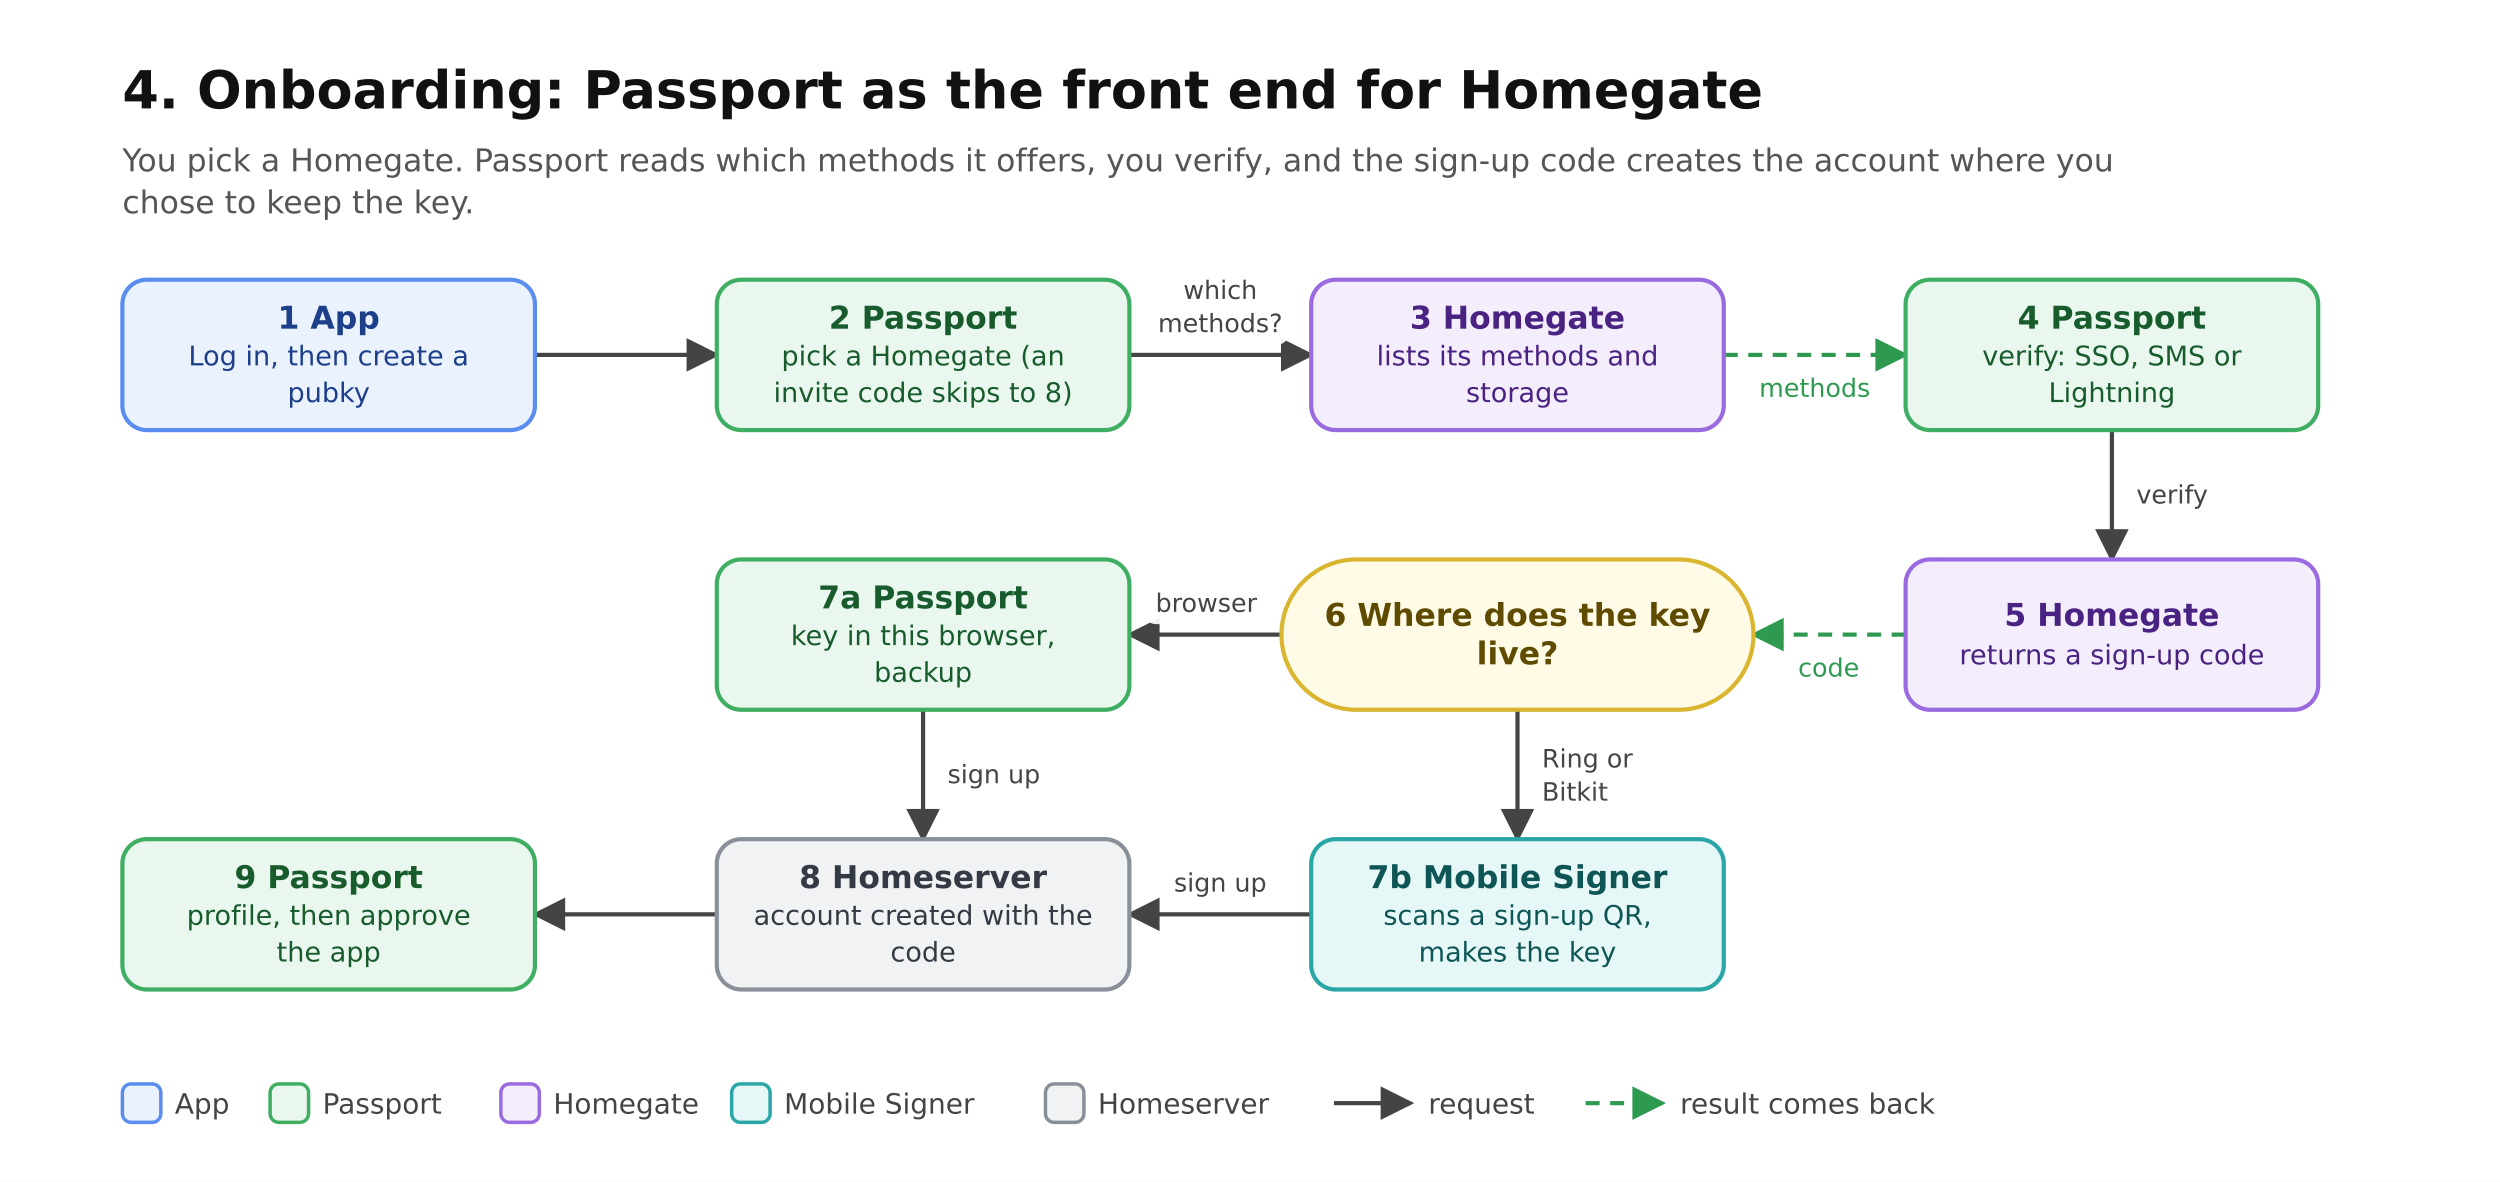
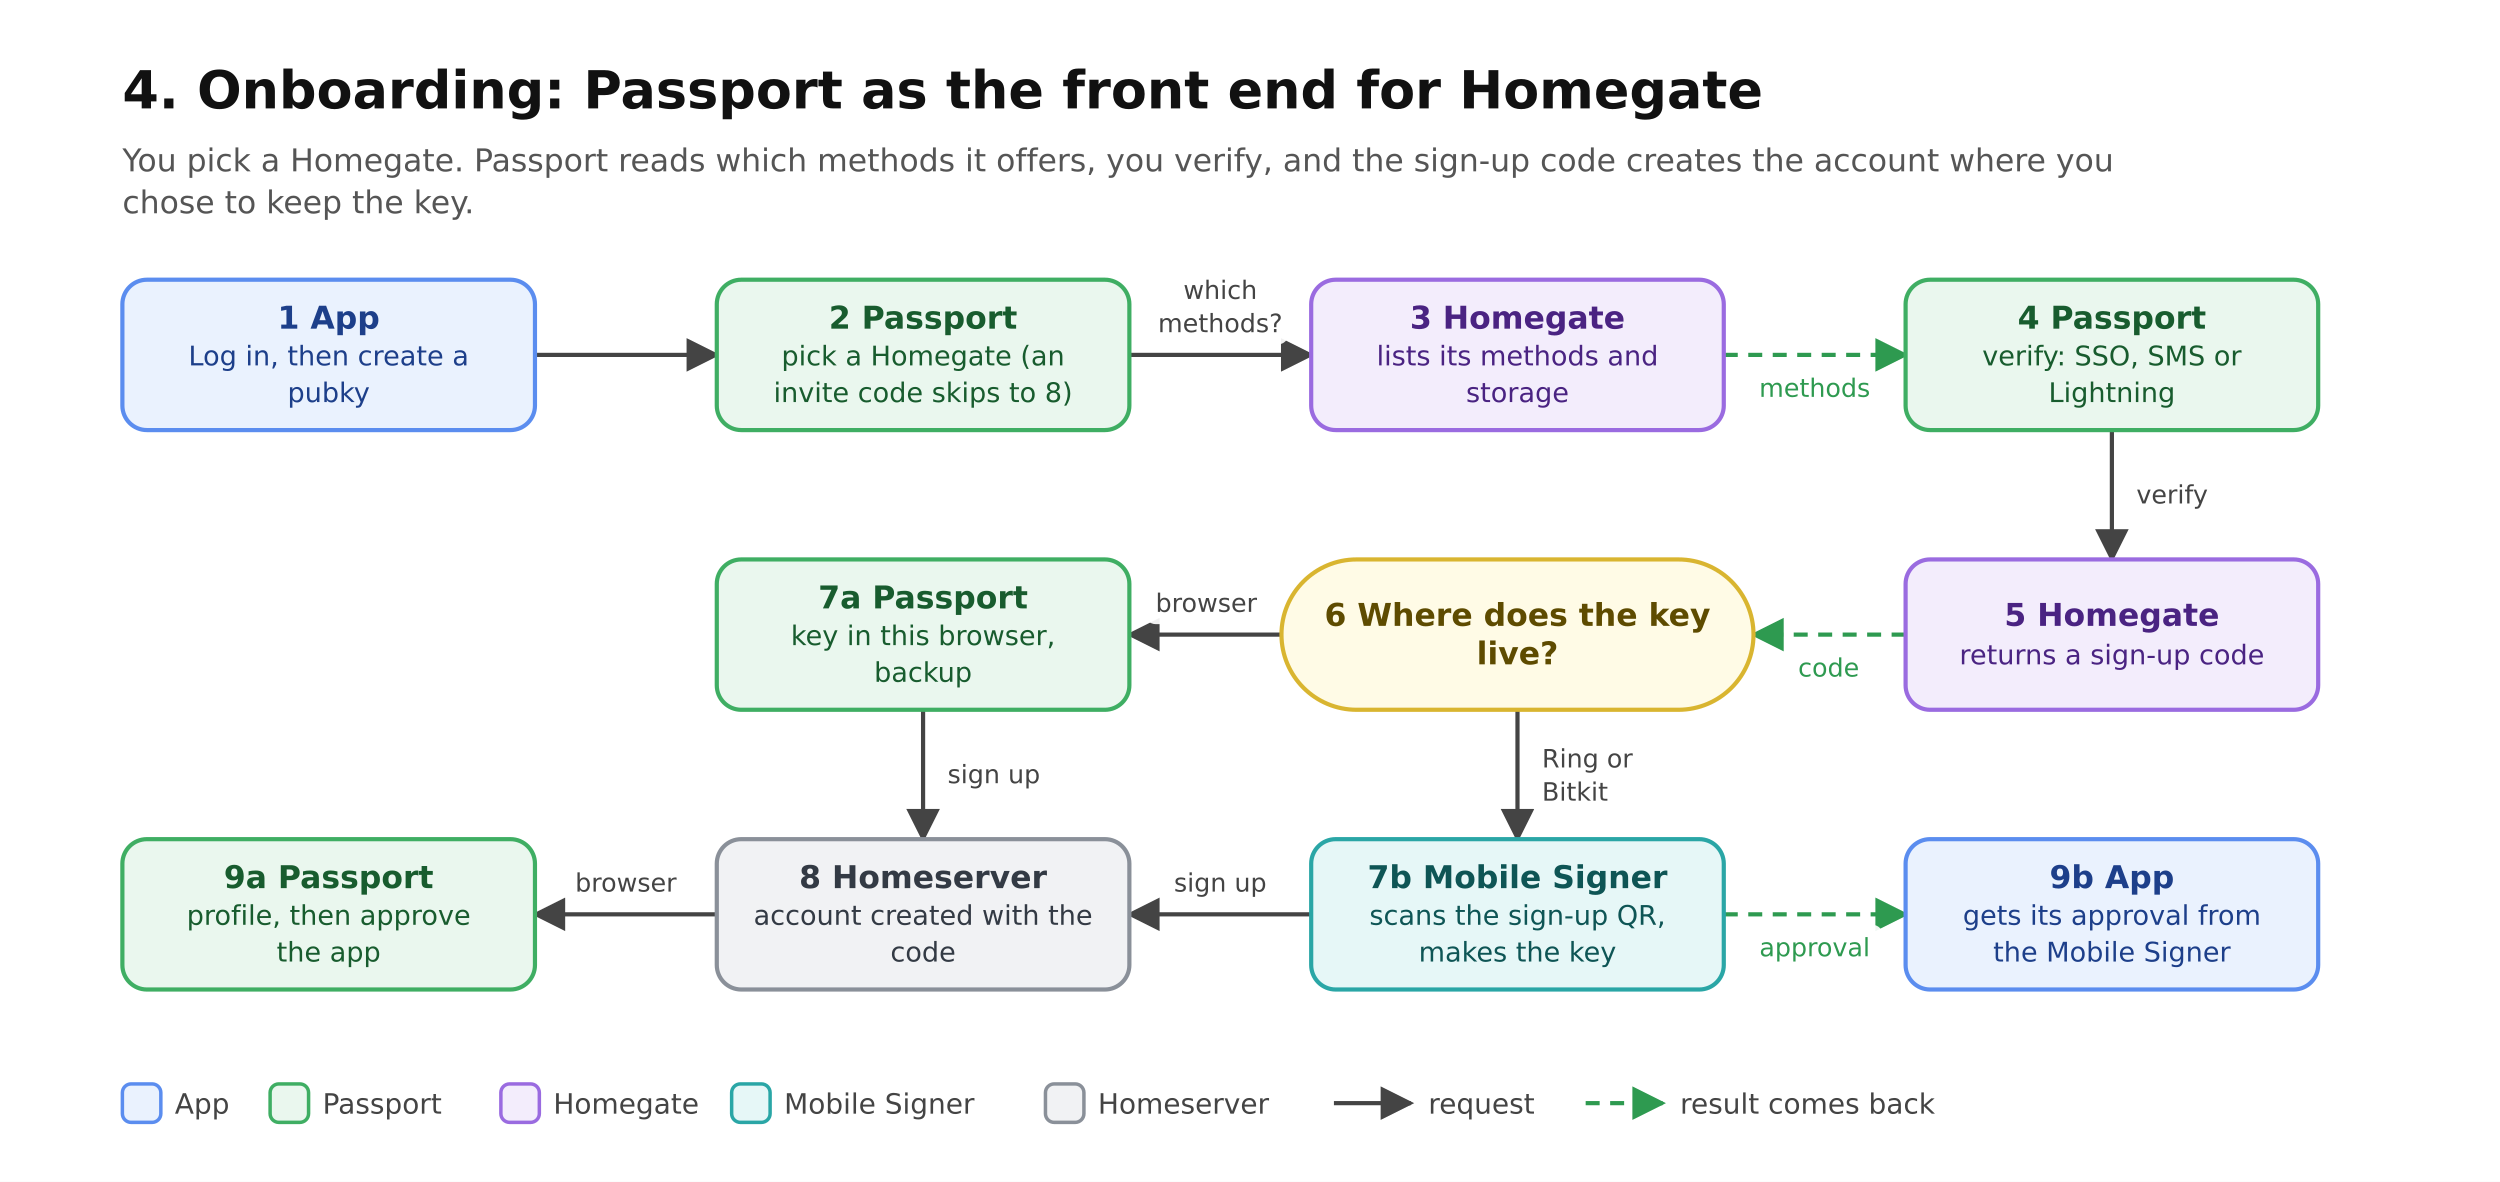
<svg xmlns="http://www.w3.org/2000/svg" viewBox="0 0 1430 676" width="1430" height="676" font-family="DejaVu Sans, Verdana, sans-serif">
  <defs>
    <marker id="ar" viewBox="0 0 10 10" refX="9" refY="5" markerWidth="8" markerHeight="8" orient="auto">
      <path d="M0,0 L10,5 L0,10 z" fill="#444" />
    </marker>
    <marker id="ag" viewBox="0 0 10 10" refX="9" refY="5" markerWidth="8" markerHeight="8" orient="auto">
      <path d="M0,0 L10,5 L0,10 z" fill="#2E9A50" />
    </marker>
  </defs>
  <rect width="1430" height="676" fill="#FFFFFF" />
  <text x="70" y="62" font-size="30" font-weight="bold" fill="#111">4. Onboarding: Passport as the front end for Homegate</text>
  <text x="70" y="98" font-size="18" fill="#555">You pick a Homegate. Passport reads which methods it offers, you verify, and the sign-up code creates the account where you</text>
  <text x="70" y="122" font-size="18" fill="#555">chose to keep the key.</text>
  <path d="M306,203 L410,203" fill="none" stroke="#444" stroke-width="2.4" marker-end="url(#ar)" />
  <path d="M646,203 L750,203" fill="none" stroke="#444" stroke-width="2.4" marker-end="url(#ar)" />
  <path d="M986,203 L1090,203" fill="none" stroke="#2E9A50" stroke-width="2.4" stroke-dasharray="8 6" marker-end="url(#ag)" />
  <path d="M1208,246 L1208,320" fill="none" stroke="#444" stroke-width="2.4" marker-end="url(#ar)" />
  <path d="M1090,363 L1003,363" fill="none" stroke="#2E9A50" stroke-width="2.4" stroke-dasharray="8 6" marker-end="url(#ag)" />
  <path d="M733,363 L646,363" fill="none" stroke="#444" stroke-width="2.4" marker-end="url(#ar)" />
  <path d="M868,406 L868,480" fill="none" stroke="#444" stroke-width="2.4" marker-end="url(#ar)" />
  <path d="M528,406 L528,480" fill="none" stroke="#444" stroke-width="2.4" marker-end="url(#ar)" />
  <path d="M750,523 L646,523" fill="none" stroke="#444" stroke-width="2.4" marker-end="url(#ar)" />
+   <path d="M986,523 L1090,523" fill="none" stroke="#2E9A50" stroke-width="2.4" stroke-dasharray="8 6" marker-end="url(#ag)" />
  <path d="M410,523 L306,523" fill="none" stroke="#444" stroke-width="2.4" marker-end="url(#ar)" />
  <rect x="70" y="160" width="236" height="86" rx="14" fill="#EAF2FE" stroke="#5B8DEF" stroke-width="2.4" />
  <text x="188" y="188" font-size="18" font-weight="bold" fill="#1D3F8A" text-anchor="middle">1 App</text>
  <text x="188" y="209" font-size="15.5" fill="#1D3F8A" text-anchor="middle">Log in, then create a</text>
  <text x="188" y="230" font-size="15.5" fill="#1D3F8A" text-anchor="middle">pubky</text>
  <rect x="410" y="160" width="236" height="86" rx="14" fill="#EAF7EE" stroke="#3FAE63" stroke-width="2.4" />
  <text x="528" y="188" font-size="18" font-weight="bold" fill="#185C2E" text-anchor="middle">2 Passport</text>
  <text x="528" y="209" font-size="15.5" fill="#185C2E" text-anchor="middle">pick a Homegate (an</text>
  <text x="528" y="230" font-size="15.5" fill="#185C2E" text-anchor="middle">invite code skips to 8)</text>
  <rect x="750" y="160" width="236" height="86" rx="14" fill="#F3EDFC" stroke="#9A6BE0" stroke-width="2.4" />
  <text x="868" y="188" font-size="18" font-weight="bold" fill="#4A2382" text-anchor="middle">3 Homegate</text>
  <text x="868" y="209" font-size="15.5" fill="#4A2382" text-anchor="middle">lists its methods and</text>
  <text x="868" y="230" font-size="15.5" fill="#4A2382" text-anchor="middle">storage</text>
  <rect x="1090" y="160" width="236" height="86" rx="14" fill="#EAF7EE" stroke="#3FAE63" stroke-width="2.4" />
  <text x="1208" y="188" font-size="18" font-weight="bold" fill="#185C2E" text-anchor="middle">4 Passport</text>
  <text x="1208" y="209" font-size="15.5" fill="#185C2E" text-anchor="middle">verify: SSO, SMS or</text>
  <text x="1208" y="230" font-size="15.5" fill="#185C2E" text-anchor="middle">Lightning</text>
  <rect x="1090" y="320" width="236" height="86" rx="14" fill="#F3EDFC" stroke="#9A6BE0" stroke-width="2.4" />
  <text x="1208" y="358" font-size="18" font-weight="bold" fill="#4A2382" text-anchor="middle">5 Homegate</text>
  <text x="1208" y="380" font-size="15.5" fill="#4A2382" text-anchor="middle">returns a sign-up code</text>
  <rect x="733" y="320" width="270" height="86" rx="43" fill="#FFFBE6" stroke="#D9B530" stroke-width="2.4" />
  <text x="868" y="358" font-size="18" font-weight="bold" fill="#5E4B00" text-anchor="middle">6 Where does the key</text>
  <text x="868" y="380" font-size="18" font-weight="bold" fill="#5E4B00" text-anchor="middle">live?</text>
  <rect x="410" y="320" width="236" height="86" rx="14" fill="#EAF7EE" stroke="#3FAE63" stroke-width="2.4" />
  <text x="528" y="348" font-size="18" font-weight="bold" fill="#185C2E" text-anchor="middle">7a Passport</text>
  <text x="528" y="369" font-size="15.5" fill="#185C2E" text-anchor="middle">key in this browser,</text>
  <text x="528" y="390" font-size="15.5" fill="#185C2E" text-anchor="middle">backup</text>
  <rect x="750" y="480" width="236" height="86" rx="14" fill="#E6F7F7" stroke="#2AA6A6" stroke-width="2.4" />
  <text x="868" y="508" font-size="18" font-weight="bold" fill="#0E5555" text-anchor="middle">7b Mobile Signer</text>
-   <text x="868" y="529" font-size="15.5" fill="#0E5555" text-anchor="middle">scans a sign-up QR,</text>
+   <text x="868" y="529" font-size="15.5" fill="#0E5555" text-anchor="middle">scans the sign-up QR,</text>
  <text x="868" y="550" font-size="15.5" fill="#0E5555" text-anchor="middle">makes the key</text>
+   <rect x="1090" y="480" width="236" height="86" rx="14" fill="#EAF2FE" stroke="#5B8DEF" stroke-width="2.4" />
+   <text x="1208" y="508" font-size="18" font-weight="bold" fill="#1D3F8A" text-anchor="middle">9b App</text>
+   <text x="1208" y="529" font-size="15.5" fill="#1D3F8A" text-anchor="middle">gets its approval from</text>
+   <text x="1208" y="550" font-size="15.5" fill="#1D3F8A" text-anchor="middle">the Mobile Signer</text>
  <rect x="410" y="480" width="236" height="86" rx="14" fill="#F1F2F4" stroke="#8A9099" stroke-width="2.4" />
  <text x="528" y="508" font-size="18" font-weight="bold" fill="#333A44" text-anchor="middle">8 Homeserver</text>
  <text x="528" y="529" font-size="15.5" fill="#333A44" text-anchor="middle">account created with the</text>
  <text x="528" y="550" font-size="15.5" fill="#333A44" text-anchor="middle">code</text>
  <rect x="70" y="480" width="236" height="86" rx="14" fill="#EAF7EE" stroke="#3FAE63" stroke-width="2.4" />
-   <text x="188" y="508" font-size="18" font-weight="bold" fill="#185C2E" text-anchor="middle">9 Passport</text>
+   <text x="188" y="508" font-size="18" font-weight="bold" fill="#185C2E" text-anchor="middle">9a Passport</text>
  <text x="188" y="529" font-size="15.5" fill="#185C2E" text-anchor="middle">profile, then approve</text>
  <text x="188" y="550" font-size="15.5" fill="#185C2E" text-anchor="middle">the app</text>
  <rect x="659" y="153" width="78" height="44" rx="6" fill="#FFFFFF" opacity="0.92" />
  <text x="698" y="171" font-size="14.5" fill="#444" text-anchor="middle">which</text>
  <text x="698" y="190" font-size="14.5" fill="#444" text-anchor="middle">methods?</text>
  <rect x="1003" y="209" width="69" height="25" rx="6" fill="#FFFFFF" opacity="0.92" />
  <text x="1038" y="227" font-size="14.5" fill="#2E9A50" text-anchor="middle">methods</text>
  <rect x="1216" y="270" width="61" height="25" rx="6" fill="#FFFFFF" opacity="0.92" />
  <text x="1222" y="288" font-size="14.5" fill="#444" text-anchor="start">verify</text>
  <rect x="1024" y="369" width="45" height="25" rx="6" fill="#FFFFFF" opacity="0.92" />
  <text x="1046" y="387" font-size="14.5" fill="#2E9A50" text-anchor="middle">code</text>
  <rect x="655" y="332" width="69" height="25" rx="6" fill="#FFFFFF" opacity="0.92" />
  <text x="690" y="350" font-size="14.5" fill="#444" text-anchor="middle">browser</text>
  <rect x="876" y="421" width="69" height="44" rx="6" fill="#FFFFFF" opacity="0.92" />
  <text x="882" y="439" font-size="14.5" fill="#444" text-anchor="start">Ring or</text>
  <text x="882" y="458" font-size="14.5" fill="#444" text-anchor="start">Bitkit</text>
  <rect x="536" y="430" width="69" height="25" rx="6" fill="#FFFFFF" opacity="0.92" />
  <text x="542" y="448" font-size="14.5" fill="#444" text-anchor="start">sign up</text>
  <rect x="663" y="492" width="69" height="25" rx="6" fill="#FFFFFF" opacity="0.92" />
  <text x="698" y="510" font-size="14.5" fill="#444" text-anchor="middle">sign up</text>
+   <rect x="999" y="529" width="78" height="25" rx="6" fill="#FFFFFF" opacity="0.92" />
+   <text x="1038" y="547" font-size="14.5" fill="#2E9A50" text-anchor="middle">approval</text>
+   <rect x="323" y="492" width="69" height="25" rx="6" fill="#FFFFFF" opacity="0.92" />
+   <text x="358" y="510" font-size="14.5" fill="#444" text-anchor="middle">browser</text>
  <rect x="70" y="620" width="22" height="22" rx="5" fill="#EAF2FE" stroke="#5B8DEF" stroke-width="2" />
  <text x="100" y="637" font-size="16" fill="#444">App</text>
  <rect x="154.5" y="620" width="22" height="22" rx="5" fill="#EAF7EE" stroke="#3FAE63" stroke-width="2" />
  <text x="184.5" y="637" font-size="16" fill="#444">Passport</text>
  <rect x="286.5" y="620" width="22" height="22" rx="5" fill="#F3EDFC" stroke="#9A6BE0" stroke-width="2" />
  <text x="316.5" y="637" font-size="16" fill="#444">Homegate</text>
  <rect x="418.5" y="620" width="22" height="22" rx="5" fill="#E6F7F7" stroke="#2AA6A6" stroke-width="2" />
  <text x="448.5" y="637" font-size="16" fill="#444">Mobile Signer</text>
  <rect x="598.0" y="620" width="22" height="22" rx="5" fill="#F1F2F4" stroke="#8A9099" stroke-width="2" />
  <text x="628.0" y="637" font-size="16" fill="#444">Homeserver</text>
  <path d="M763.0,631 L807.0,631" stroke="#444" stroke-width="2.4" marker-end="url(#ar)" />
  <text x="817.0" y="637" font-size="16" fill="#444">request</text>
  <path d="M907.0,631 L951.0,631" stroke="#2E9A50" stroke-width="2.4" stroke-dasharray="8 6" marker-end="url(#ag)" />
  <text x="961.0" y="637" font-size="16" fill="#444">result comes back</text>
</svg>
